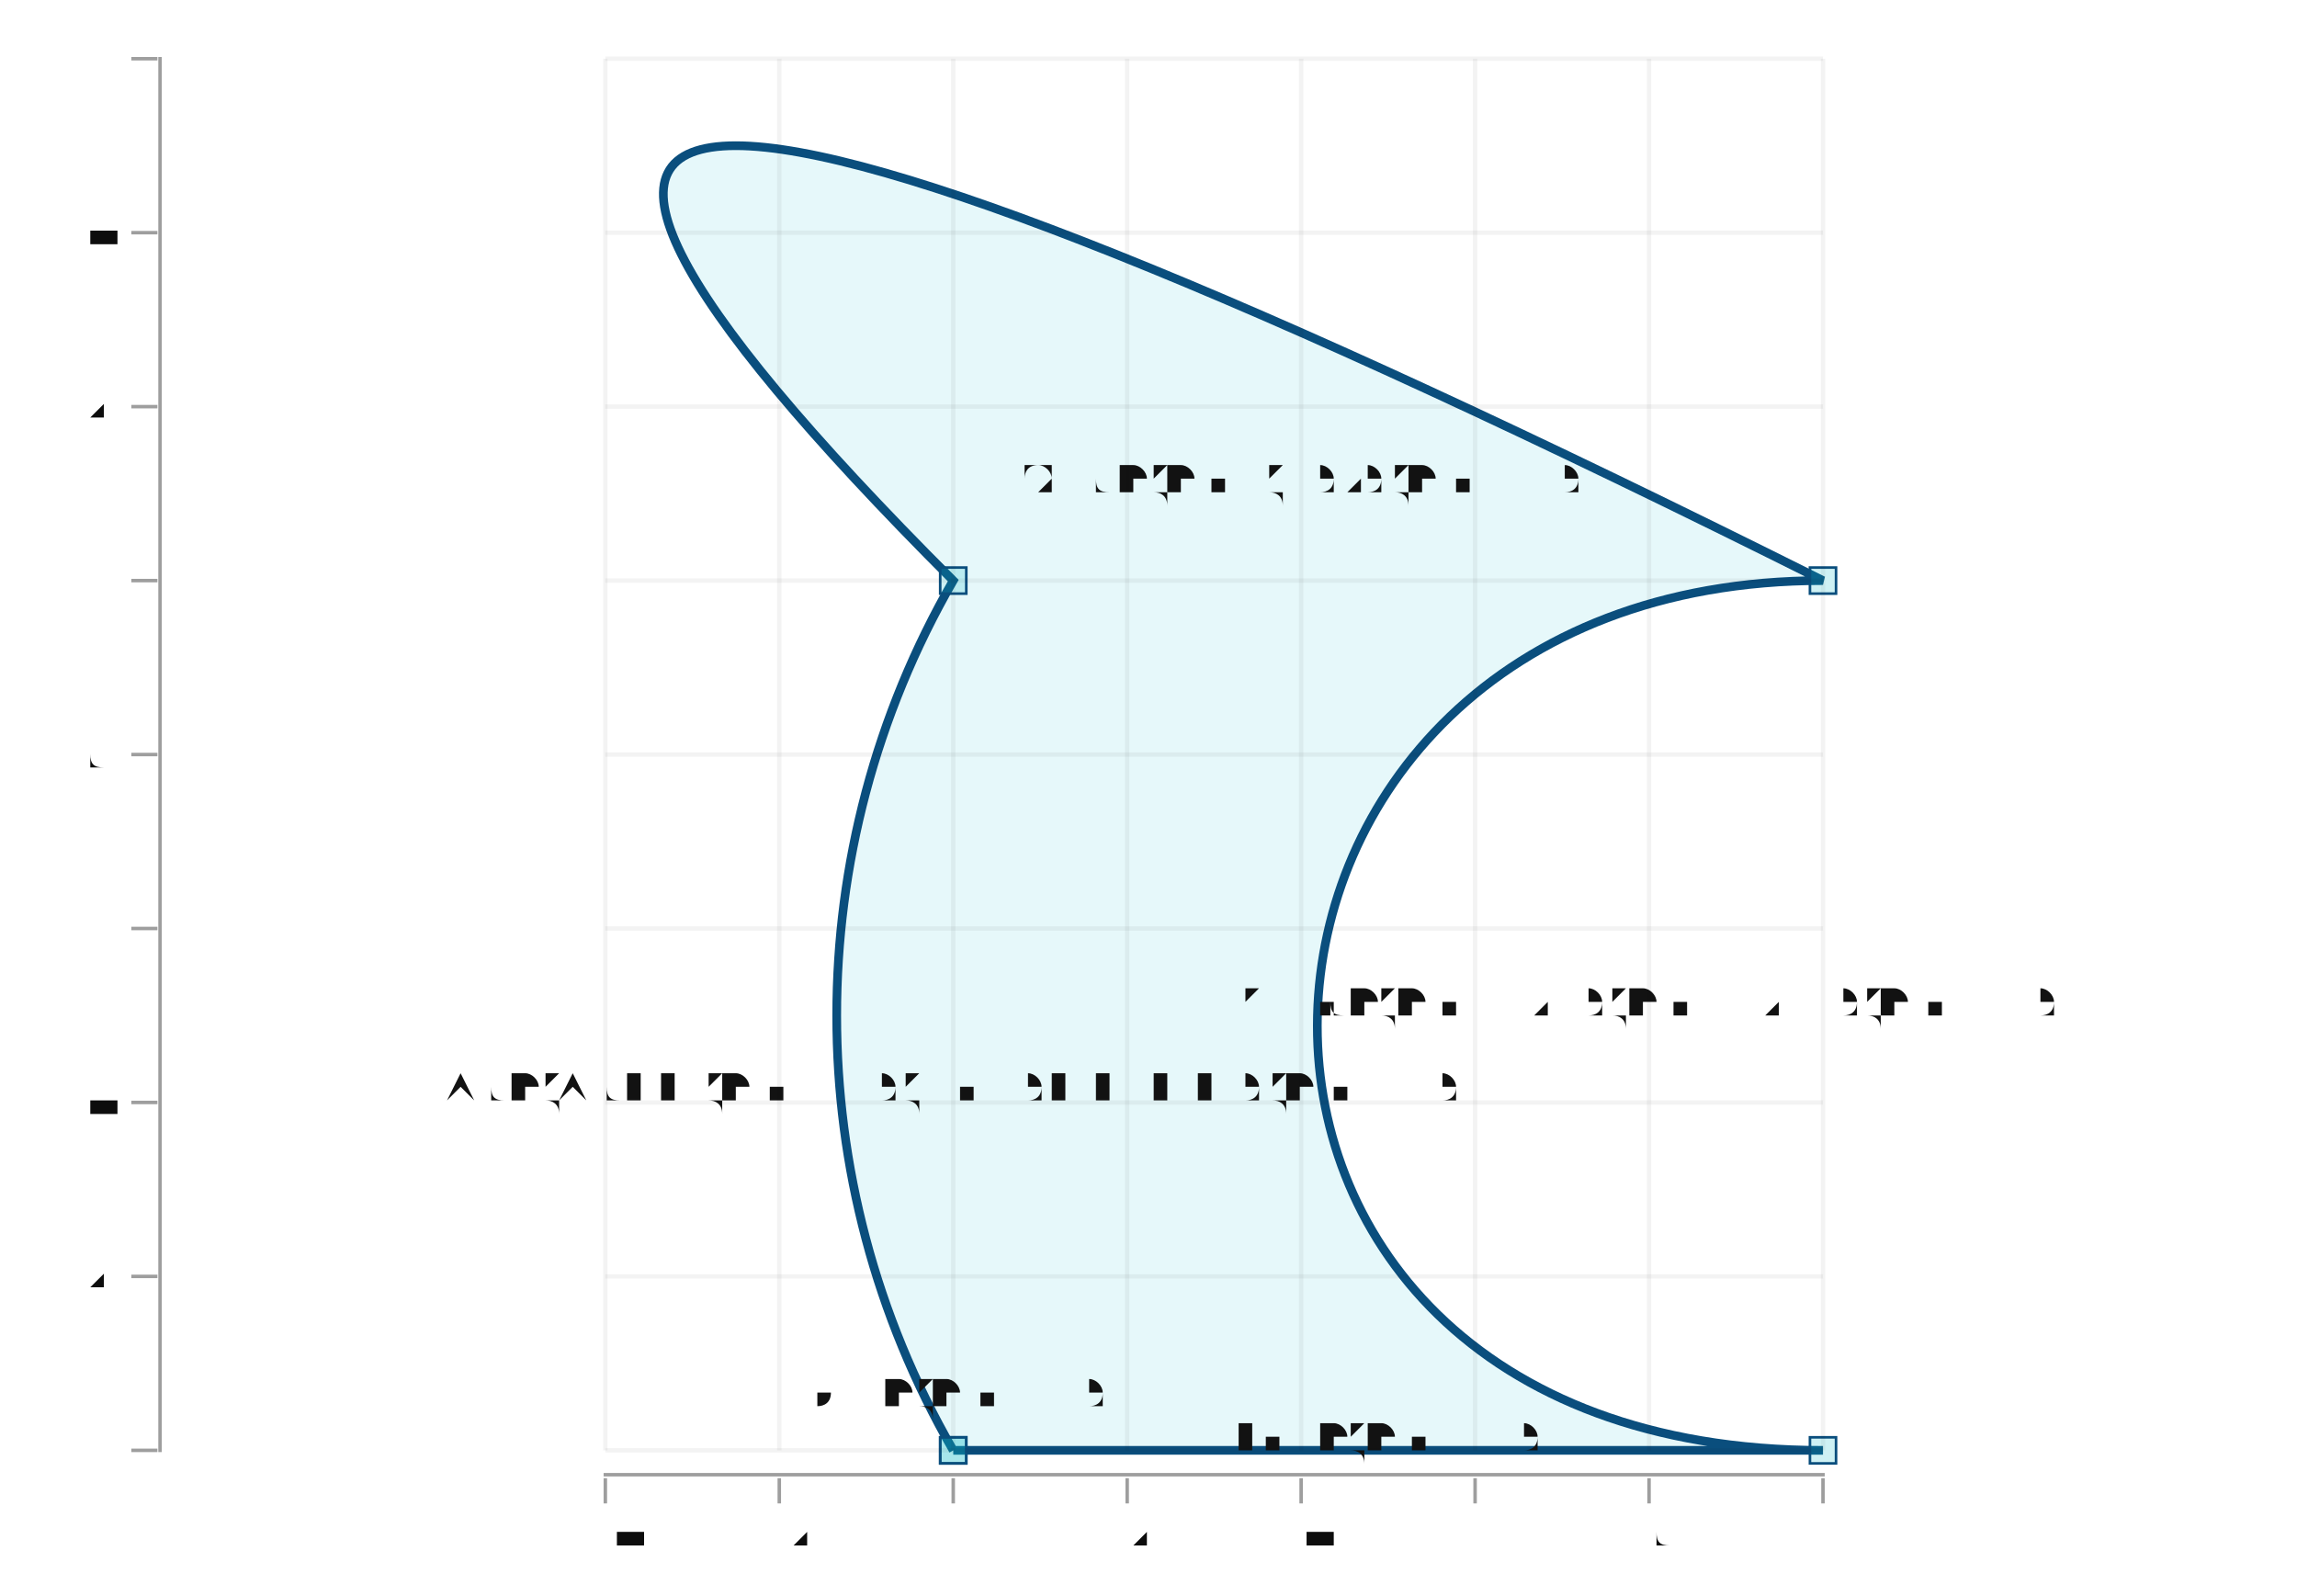
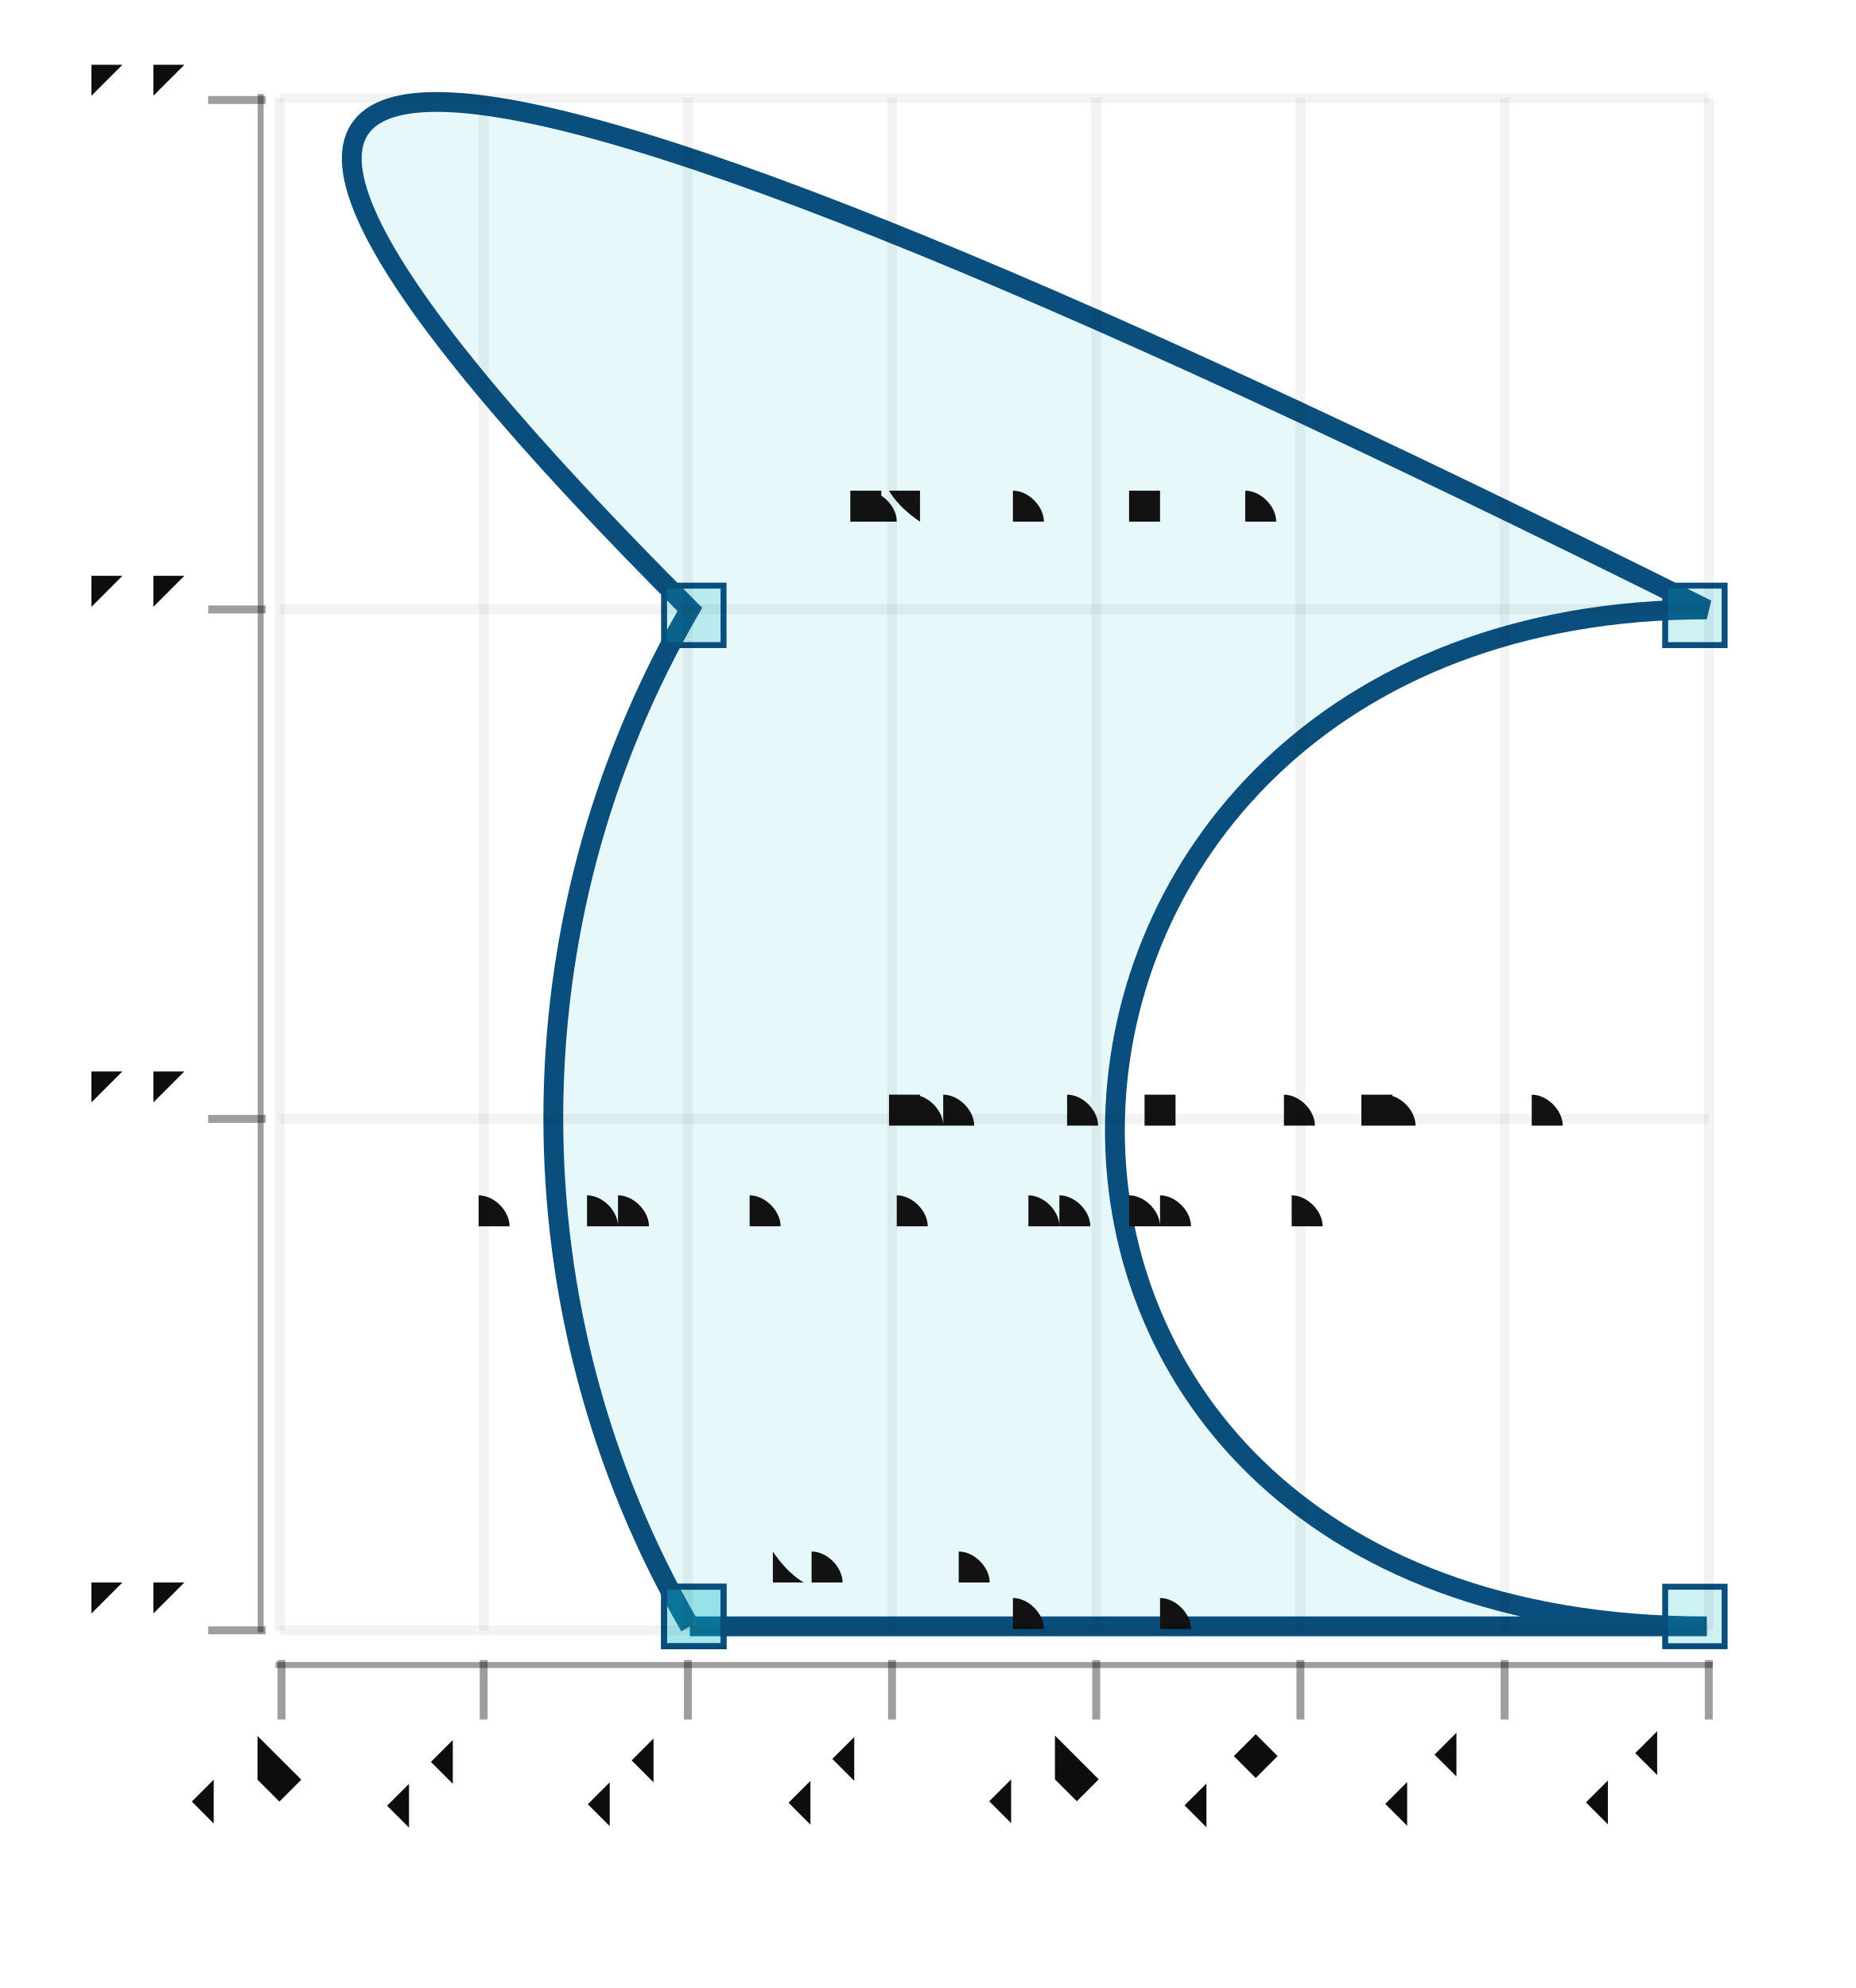
- <svg xmlns="http://www.w3.org/2000/svg" width="432" height="300" viewBox="-1.096 -1.666 2.641 1.831">
+ <svg xmlns="http://www.w3.org/2000/svg" width="280" height="300" viewBox="-0.468 -0.5 0.936 1.0">
  <style>svg {
  color-scheme: light dark;
}
{
  .canvas g, .title g, .axisbar g, .ticktext g, .tickglyph g, .ticklines g, .legendContent g text {
    fill: rgb(5%, 5%, 5%);
  }
  .ticklines g, .tickglyph g, .legendBorder g {
    stroke: rgb(5%, 5%, 5%);
  }
  .legendBorder g {
    fill: rgb(94%, 94%, 94%);
  }
}
@media (prefers-color-scheme:dark) {
  .canvas g, .title g, .axisbar g, .ticktext g, .tickglyph g, .ticklines g, .legendContent g text {
    fill: rgb(94%, 94%, 94%);
  }
  .ticklines g, .tickglyph g, .legendBorder g {
    stroke: rgb(94%, 94%, 94%);
  }
  .legendBorder g {
    fill: rgb(5%, 5%, 5%);
  }
}
+ svg { font-family: system-ui,-apple-system,"Segoe UI",Roboto,"Helvetica Neue",Arial,"Noto Sans","Liberation Sans",sans-serif,"Apple Color Emoji","Segoe UI Emoji","Segoe UI Symbol","Noto Color Emoji";
+ }
+ 
+ ticktext { font-family: SFMono-Regular,Menlo,Monaco,Consolas,"Liberation Mono","Courier New",monospace;
+ }
+ 
+ 
{
  .pathtext g {
    fill: rgb(5%, 5%, 5%);
  }
}
@media (prefers-color-scheme:dark) {
  .pathtext g {
    fill: rgb(94%, 94%, 94%);
  }
}
</style>
  <g class="chart">
    <g class="path">
      <g stroke-width="0.01" stroke="rgb(2%, 29%, 48%)" stroke-opacity="1.0" fill="rgb(2%, 73%, 80%)" fill-opacity="0.1">
-         <path d="M 0,0 L 1.0,0 C 0.2,0 0.25,-1.0 1.0,-1.0 Q -1.0,-2.0 0,-1.0 A 1.0 1 30.0 0 0 0,0" />
+         <path d="M -0.12,0.319 L 0.393,0.319 C -0.018,0.319 0.008,-0.194 0.393,-0.194 Q -0.632,-0.706 -0.12,-0.194 A 0.512 0.512 30.0 0 0 -0.12,0.319" />
      </g>
      <g stroke-width="0.003" stroke="rgb(2%, 29%, 48%)" stroke-opacity="1.0" fill="rgb(2%, 73%, 80%)" fill-opacity="0.2">
-         <rect width="0.03" height="0.03" x="-0.015" y="-0.015" />
-         <rect width="0.03" height="0.03" x="0.985" y="-0.015" />
-         <rect width="0.03" height="0.03" x="0.985" y="-1.015" />
-         <rect width="0.03" height="0.03" x="-0.015" y="-1.015" />
-         <rect width="0.03" height="0.03" x="-0.015" y="-0.015" />
+         <rect width="0.03" height="0.03" x="-0.133" y="0.299" />
+         <rect width="0.03" height="0.03" x="0.372" y="0.299" />
+         <rect width="0.03" height="0.03" x="0.372" y="-0.206" />
+         <rect width="0.03" height="0.03" x="-0.133" y="-0.206" />
+         <rect width="0.03" height="0.03" x="-0.133" y="0.299" />
      </g>
    </g>
    <g class="pathtext">
-       <g stroke-width="0.0" stroke="none" fill="rgb(5%, 5%, 5%)" fill-opacity="1.0" font-size="0.05" text-anchor="middle">
-         <text x="0" y="-0.05">StartP (Point 0 0)</text>
-         <text x="0.5" y="0">LineP (Point 1 0)</text>
-         <text x="0.8" y="-0.5">CubicP (Point 0.2 0) (Point 0.25 1) (Point 1 1)</text>
-         <text x="0.4" y="-1.1">QuadP (Point (-1) 2) (Point 0 1)</text>
-         <text x="0" y="-0.4">ArcP (ArcInfo (Point 1 1) (-pi / 6) False False) (Point 0 0)</text>
+       <g stroke-width="0.0" stroke="none" fill="rgb(5%, 5%, 5%)" fill-opacity="1.0" font-size="0.02" text-anchor="middle">
+         <text x="-0.004" y="0.294">StartP (Point 0 0)</text>
+         <text x="0.102" y="0.319">LineP (Point 1 0)</text>
+         <text x="0.165" y="0.065">CubicP (Point 0.2 0) (Point 0.25 1) (Point 1 1)</text>
+         <text x="0.081" y="-0.241">QuadP (Point (-1) 2) (Point 0 1)</text>
+         <text x="-0.004" y="0.115">ArcP (ArcInfo (Point 1 1) (-pi / 6) False False) (Point 0 0)</text>
      </g>
    </g>
+     <g class="datapadding" />
  </g>
  <g class="hud">
    <g class="frame">
      <g stroke-width="0" stroke="rgb(0%, 0%, 0%)" stroke-opacity="0" fill="rgb(100%, 100%, 100%)" fill-opacity="0.02">
-         <rect width="2.405" height="1.617" x="-0.9" y="-1.6" />
+         <rect width="0.764" height="0.784" x="-0.327" y="-0.455" />
      </g>
    </g>
    <g class="axis">
+       <g class="axisbar">
+         <g stroke-width="0" stroke="rgb(0%, 0%, 0%)" stroke-opacity="0" fill="rgb(5%, 5%, 5%)" fill-opacity="0.4">
+           <rect width="0.003" height="0.776" x="-0.338" y="-0.454" />
+         </g>
+       </g>
      <g class="ticks">
        <g class="tickglyph">
          <g stroke-width="0.004" stroke="rgb(5%, 5%, 5%)" stroke-opacity="0.4" fill="rgb(5%, 5%, 5%)" fill-opacity="0.4">
-             <polyline points="-0.945,0 -0.915,0" />
-             <polyline points="-0.945,-0.2 -0.915,-0.2" />
-             <polyline points="-0.945,-0.4 -0.915,-0.4" />
-             <polyline points="-0.945,-0.6 -0.915,-0.6" />
-             <polyline points="-0.945,-0.8 -0.915,-0.8" />
-             <polyline points="-0.945,-1.0 -0.915,-1.0" />
-             <polyline points="-0.945,-1.2 -0.915,-1.2" />
-             <polyline points="-0.945,-1.4 -0.915,-1.4" />
-             <polyline points="-0.945,-1.6 -0.915,-1.6" />
+             <polyline points="-0.363,0.321 -0.334,0.321" />
+             <polyline points="-0.363,0.063 -0.334,0.063" />
+             <polyline points="-0.363,-0.194 -0.334,-0.194" />
+             <polyline points="-0.363,-0.451 -0.334,-0.451" />
          </g>
        </g>
        <g class="ticktext">
-           <g stroke-width="0.0" stroke="none" fill="rgb(5%, 5%, 5%)" fill-opacity="1.0" font-size="0.05" text-anchor="end">
-             <text x="-0.966" y="0.014">0.0</text>
-             <text x="-0.966" y="-0.186">0.2</text>
-             <text x="-0.966" y="-0.386">0.4</text>
-             <text x="-0.966" y="-0.586">0.6</text>
-             <text x="-0.966" y="-0.786">0.8</text>
-             <text x="-0.966" y="-0.986">1.0</text>
-             <text x="-0.966" y="-1.186">1.2</text>
-             <text x="-0.966" y="-1.386">1.4</text>
-             <text x="-0.966" y="-1.586">1.6</text>
+           <g stroke-width="0.0" stroke="none" fill="rgb(5%, 5%, 5%)" fill-opacity="1.0" font-size="0.04" text-anchor="end">
+             <text x="-0.365" y="0.329">0.0</text>
+             <text x="-0.365" y="0.073">0.5</text>
+             <text x="-0.365" y="-0.182">1.0</text>
+             <text x="-0.365" y="-0.437">2.0</text>
          </g>
        </g>
        <g class="ticklines">
          <g stroke-width="0.005" stroke="rgb(5%, 5%, 5%)" stroke-opacity="0.05" fill="none">
-             <polyline points="-0.4,0 1.0,0" />
-             <polyline points="-0.4,-0.2 1.0,-0.2" />
-             <polyline points="-0.4,-0.4 1.0,-0.4" />
-             <polyline points="-0.4,-0.6 1.0,-0.6" />
-             <polyline points="-0.4,-0.8 1.0,-0.8" />
-             <polyline points="-0.4,-1.0 1.0,-1.0" />
-             <polyline points="-0.4,-1.2 1.0,-1.2" />
-             <polyline points="-0.4,-1.4 1.0,-1.4" />
-             <polyline points="-0.4,-1.6 1.0,-1.6" />
+             <polyline points="-0.327,0.321 0.394,0.321" />
+             <polyline points="-0.327,0.063 0.394,0.063" />
+             <polyline points="-0.327,-0.194 0.394,-0.194" />
+             <polyline points="-0.327,-0.452 0.394,-0.452" />
          </g>
-         </g>
-       </g>
-       <g class="axisbar">
-         <g stroke-width="0" stroke="rgb(0%, 0%, 0%)" stroke-opacity="0" fill="rgb(5%, 5%, 5%)" fill-opacity="0.4">
-           <rect width="0.004" height="1.604" x="-0.914" y="-1.602" />
        </g>
      </g>
    </g>
    <g class="axis">
+       <g class="axisbar">
+         <g stroke-width="0" stroke="rgb(0%, 0%, 0%)" stroke-opacity="0" fill="rgb(5%, 5%, 5%)" fill-opacity="0.4">
+           <rect width="0.725" height="0.003" x="-0.329" y="0.337" />
+         </g>
+       </g>
      <g class="ticks">
        <g class="tickglyph">
          <g stroke-width="0.004" stroke="rgb(5%, 5%, 5%)" stroke-opacity="0.4" fill="rgb(5%, 5%, 5%)" fill-opacity="0.4">
-             <polyline points="-0.4,0.061 -0.4,0.032" />
-             <polyline points="-0.2,0.061 -0.2,0.032" />
-             <polyline points="0,0.061 0,0.032" />
-             <polyline points="0.2,0.061 0.2,0.032" />
-             <polyline points="0.4,0.061 0.4,0.032" />
-             <polyline points="0.6,0.061 0.6,0.032" />
-             <polyline points="0.8,0.061 0.8,0.032" />
-             <polyline points="1.0,0.061 1.0,0.032" />
+             <polyline points="-0.326,0.366 -0.326,0.336" />
+             <polyline points="-0.224,0.366 -0.224,0.336" />
+             <polyline points="-0.121,0.366 -0.121,0.336" />
+             <polyline points="-0.018,0.366 -0.018,0.336" />
+             <polyline points="0.085,0.366 0.085,0.336" />
+             <polyline points="0.188,0.366 0.188,0.336" />
+             <polyline points="0.291,0.366 0.291,0.336" />
+             <polyline points="0.394,0.366 0.394,0.336" />
          </g>
        </g>
        <g class="ticktext">
-           <g stroke-width="0.0" stroke="none" fill="rgb(5%, 5%, 5%)" fill-opacity="1.0" font-size="0.05" text-anchor="middle">
-             <text x="-0.4" y="0.11">-0.4</text>
-             <text x="-0.2" y="0.11">-0.2</text>
-             <text x="0" y="0.11"> 0.0</text>
-             <text x="0.2" y="0.11"> 0.2</text>
-             <text x="0.4" y="0.11"> 0.4</text>
-             <text x="0.6" y="0.11"> 0.6</text>
-             <text x="0.8" y="0.11"> 0.8</text>
-             <text x="1.0" y="0.11"> 1.0</text>
+           <g stroke-width="0.0" stroke="none" fill="rgb(5%, 5%, 5%)" fill-opacity="1.0" font-size="0.04" text-anchor="end">
+             <text x="-0.309" y="0.393" transform="rotate(-45.0, -0.3093, 0.393)">-0.4</text>
+             <text x="-0.209" y="0.393" transform="rotate(-45.0, -0.2087, 0.393)">-0.2</text>
+             <text x="-0.108" y="0.393" transform="rotate(-45.0, -0.1082, 0.393)"> 0.0</text>
+             <text x="-0.008" y="0.393" transform="rotate(-45.0, -0.0077, 0.393)"> 0.2</text>
+             <text x="0.093" y="0.393" transform="rotate(-45.0, 0.0928, 0.393)"> 0.4</text>
+             <text x="0.193" y="0.393" transform="rotate(-45.0, 0.1934, 0.393)"> 0.6</text>
+             <text x="0.294" y="0.393" transform="rotate(-45.0, 0.2939, 0.393)"> 0.8</text>
+             <text x="0.394" y="0.393" transform="rotate(-45.0, 0.3944, 0.393)"> 1.0</text>
          </g>
        </g>
        <g class="ticklines">
          <g stroke-width="0.005" stroke="rgb(5%, 5%, 5%)" stroke-opacity="0.05" fill="none">
-             <polyline points="-0.4,0 -0.4,-1.6" />
-             <polyline points="-0.2,0 -0.2,-1.6" />
-             <polyline points="0,0 0,-1.6" />
-             <polyline points="0.2,0 0.2,-1.6" />
-             <polyline points="0.4,0 0.4,-1.6" />
-             <polyline points="0.6,0 0.6,-1.6" />
-             <polyline points="0.8,0 0.8,-1.6" />
-             <polyline points="1.0,0 1.0,-1.6" />
+             <polyline points="-0.327,0.321 -0.327,-0.452" />
+             <polyline points="-0.224,0.321 -0.224,-0.452" />
+             <polyline points="-0.121,0.321 -0.121,-0.452" />
+             <polyline points="-0.018,0.321 -0.018,-0.452" />
+             <polyline points="0.085,0.321 0.085,-0.452" />
+             <polyline points="0.188,0.321 0.188,-0.452" />
+             <polyline points="0.291,0.321 0.291,-0.452" />
+             <polyline points="0.394,0.321 0.394,-0.452" />
          </g>
-         </g>
-       </g>
-       <g class="axisbar">
-         <g stroke-width="0" stroke="rgb(0%, 0%, 0%)" stroke-opacity="0" fill="rgb(5%, 5%, 5%)" fill-opacity="0.4">
-           <rect width="1.404" height="0.004" x="-0.402" y="0.026" />
        </g>
      </g>
    </g>
    <g class="frame">
      <g stroke-width="0" stroke="rgb(0%, 0%, 0%)" stroke-opacity="0" fill="rgb(0%, 0%, 0%)" fill-opacity="0">
-         <rect width="2.641" height="1.831" x="-1.096" y="-1.666" />
+         <rect width="0.936" height="1.0" x="-0.468" y="-0.5" />
      </g>
    </g>
  </g>
</svg>
